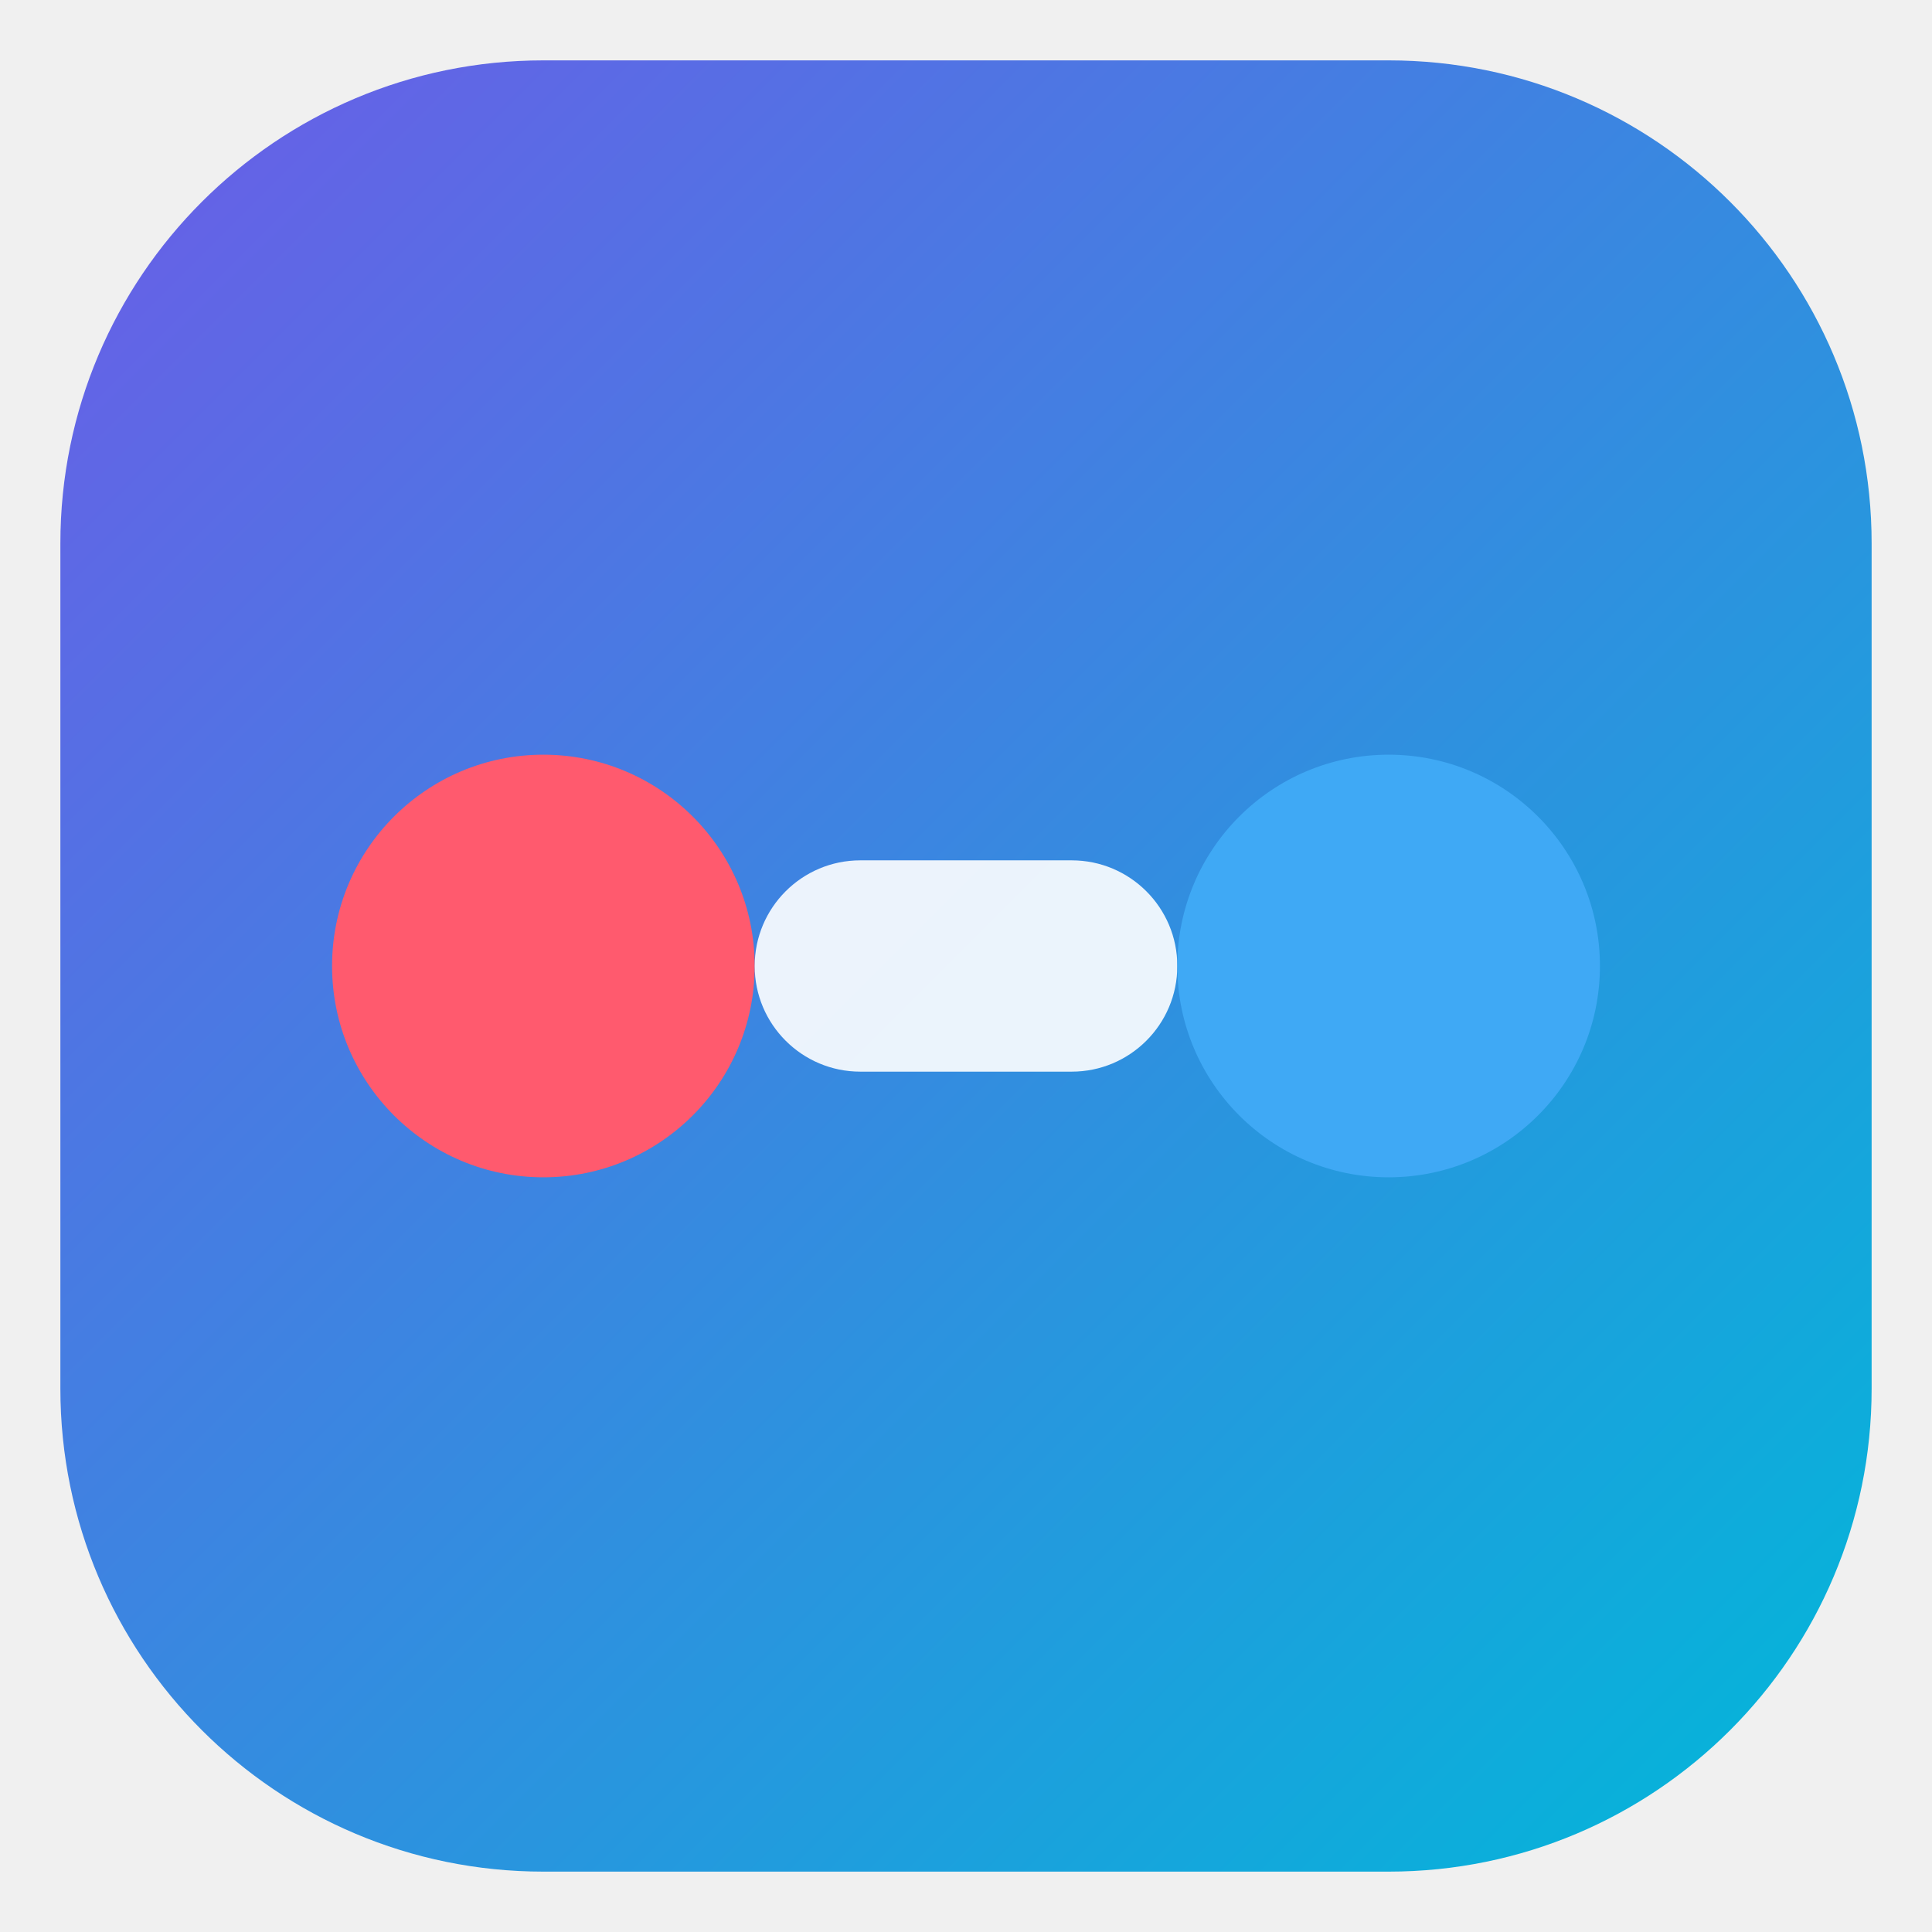
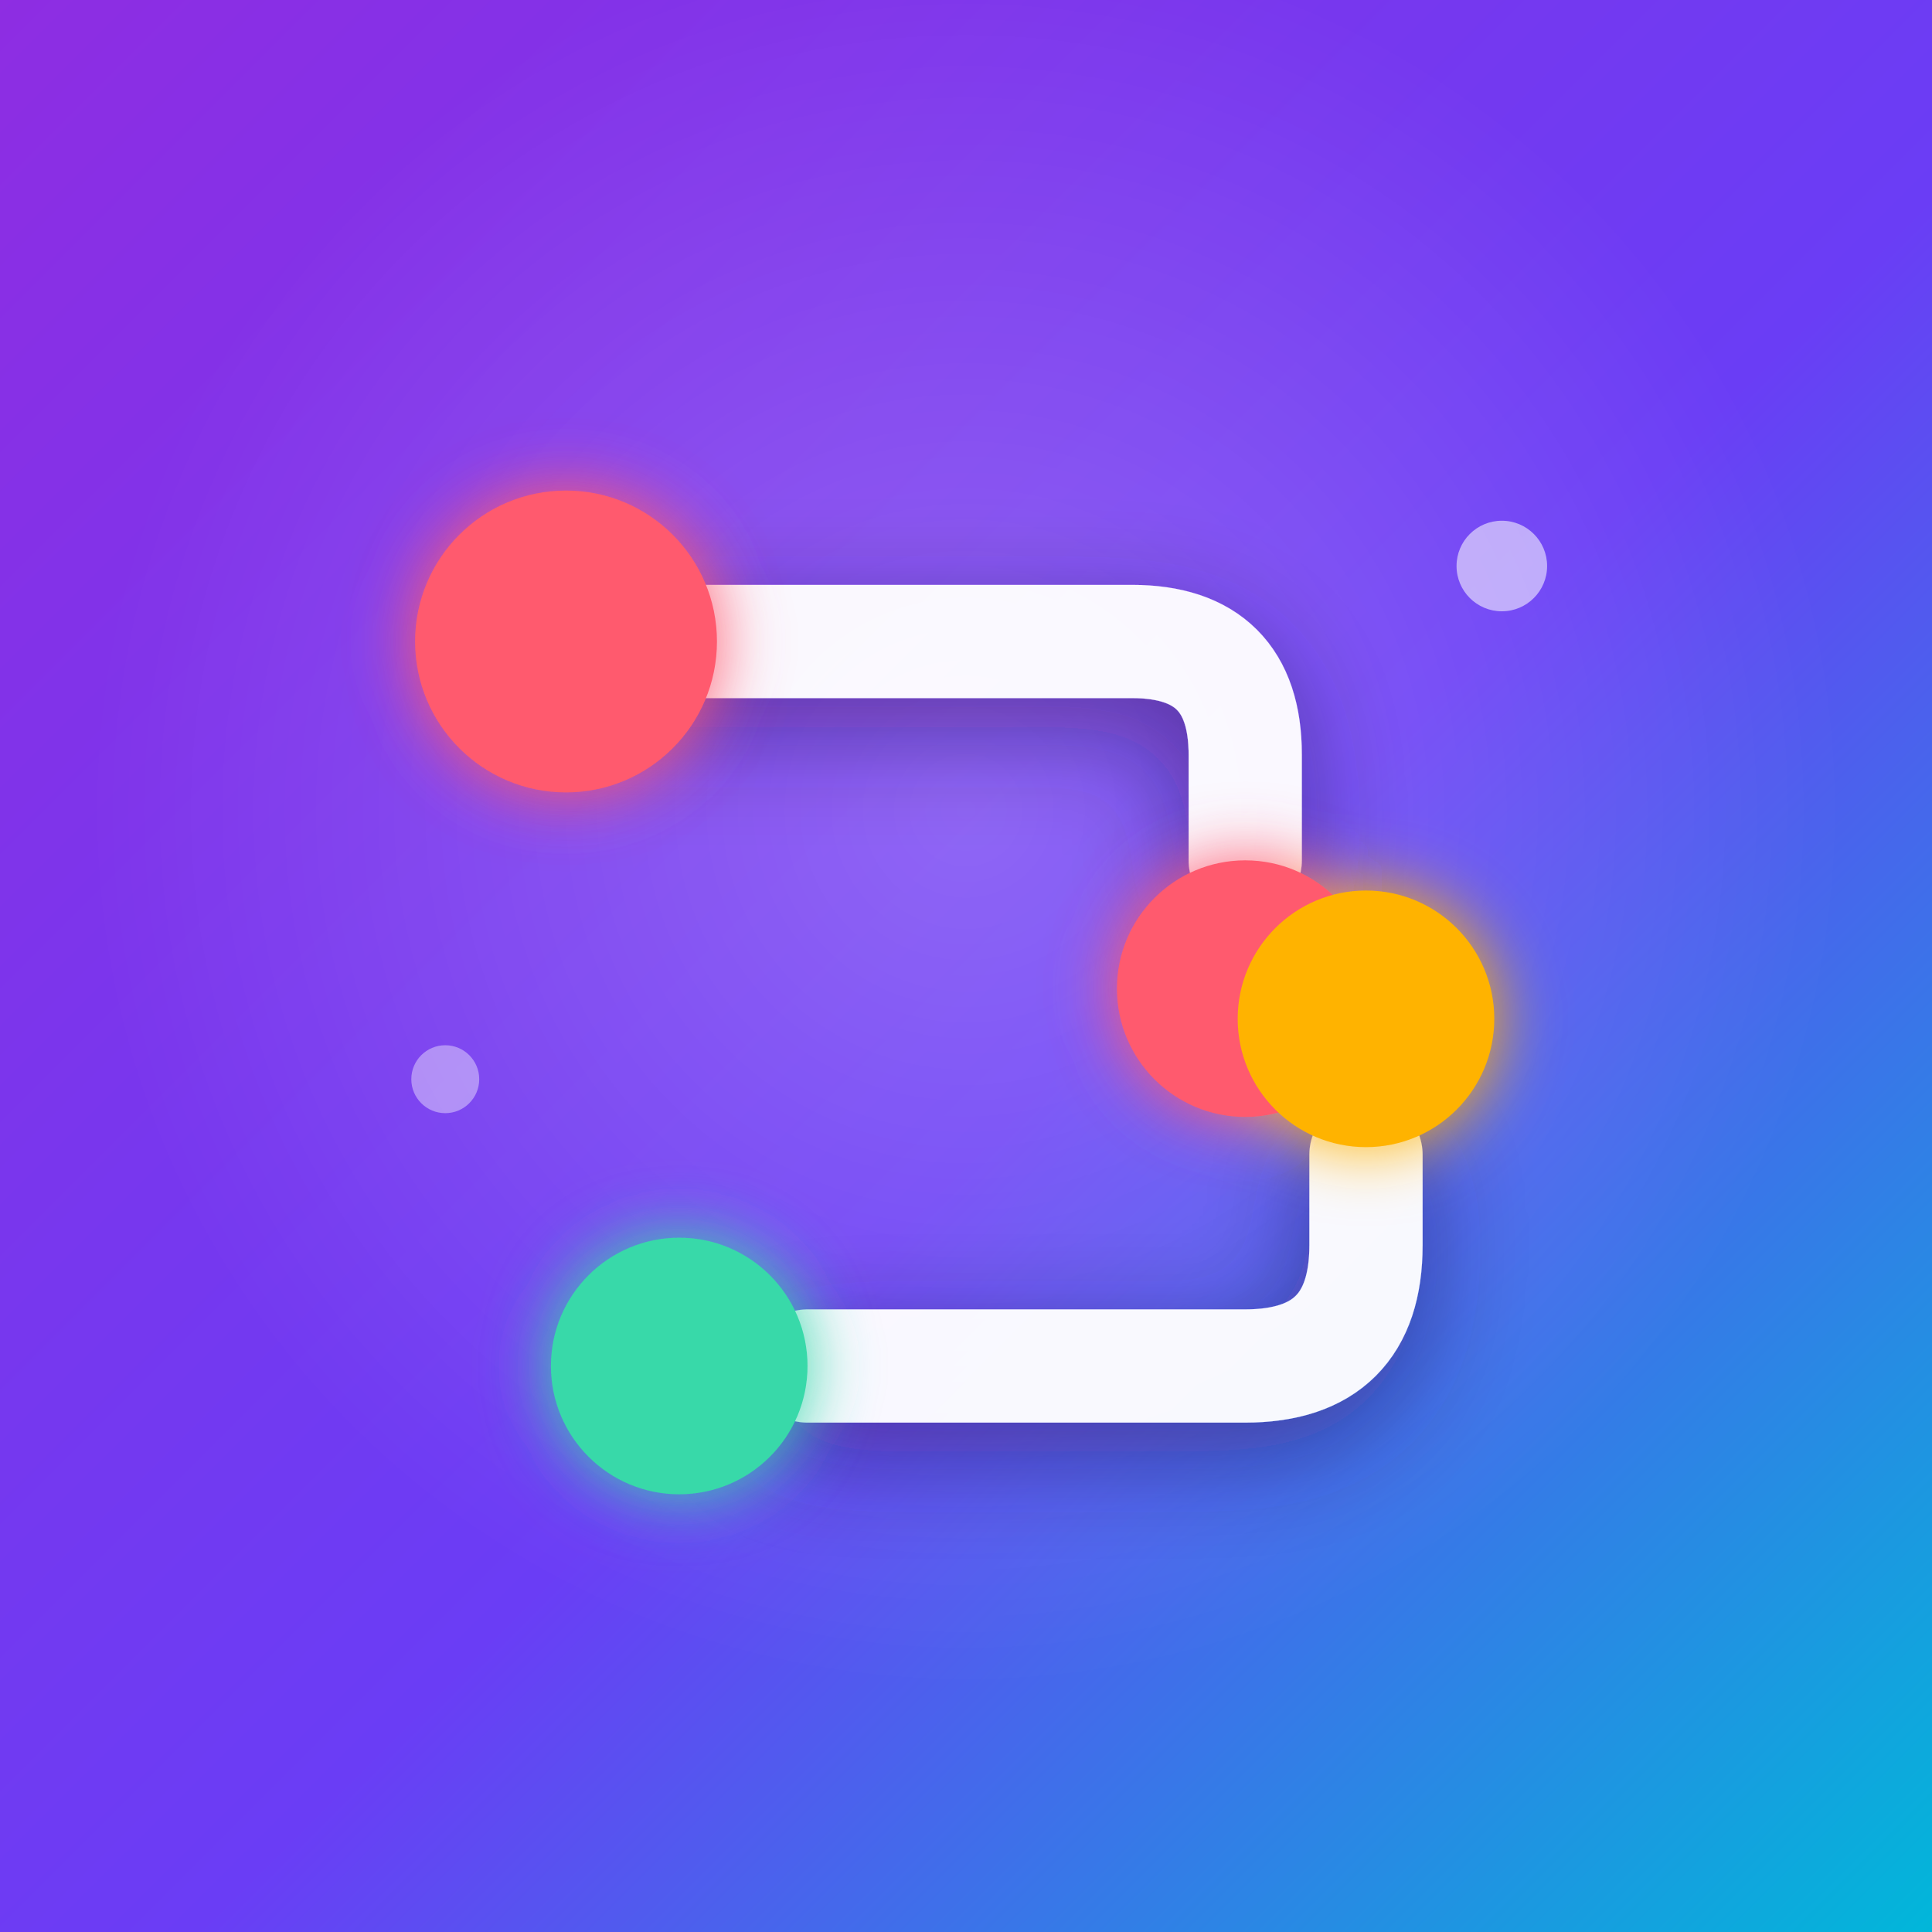
- <svg xmlns="http://www.w3.org/2000/svg" viewBox="0 0 64 64">
+ <svg xmlns="http://www.w3.org/2000/svg" viewBox="0 0 512 512">
  <defs>
    <linearGradient id="bg" x1="0" y1="0" x2="1" y2="1">
-       <stop offset="0" stop-color="#6c5ce7" />
-       <stop offset="1" stop-color="#00b8d9" />
+       <stop offset="0" stop-color="#8E2DE2" />
+       <stop offset="0.55" stop-color="#6A3DF5" />
+       <stop offset="1" stop-color="#00B8D9" />
    </linearGradient>
+     <radialGradient id="glow" cx="0.5" cy="0.42" r="0.75">
+       <stop offset="0" stop-color="#ffffff" stop-opacity="0.22" />
+       <stop offset="0.6" stop-color="#ffffff" stop-opacity="0" />
+     </radialGradient>
+     <filter id="soft" x="-40%" y="-40%" width="180%" height="180%">
+       <feDropShadow dx="0" dy="8" stdDeviation="14" flood-color="#1a0533" flood-opacity="0.45" />
+     </filter>
+     <filter id="dotGlow" x="-80%" y="-80%" width="260%" height="260%">
+       <feGaussianBlur stdDeviation="9" result="b" />
+       <feMerge>
+         <feMergeNode in="b" />
+         <feMergeNode in="SourceGraphic" />
+       </feMerge>
+     </filter>
+     <clipPath id="clip">
+       <path d="M0 0 H512 V512 H0 Z M0 116 a116,116 0 0 1 116,-116 H396 a116,116 0 0 1 116,116 V396 a116,116 0 0 1 -116,116 H116 A116,116 0 0 1 0 396 Z" />
+     </clipPath>
  </defs>
-   <rect x="2" y="2" width="60" height="60" rx="16" fill="url(#bg)" />
-   <circle cx="18" cy="32" r="7" fill="#ff5a6e" />
-   <rect x="25" y="28.5" width="14" height="7" rx="3.5" fill="#ffffff" opacity="0.9" />
-   <circle cx="46" cy="32" r="7" fill="#3fa9f5" />
+   <g clip-path="url(#clip)">
+     <rect width="512" height="512" fill="url(#bg)" />
+     <rect width="512" height="512" fill="url(#glow)" />
+     <g filter="url(#soft)" fill="none" stroke="#ffffff" stroke-width="30" stroke-linecap="round" stroke-linejoin="round" opacity="0.96">
+       <path d="M150 170 H300 Q330 170 330 200 V228" />
+       <path d="M362 306 V330 Q362 362 330 362 H214" />
+     </g>
+     <g filter="url(#dotGlow)">
+       <circle cx="150" cy="170" r="40" fill="#FF5A6E" />
+       <circle cx="330" cy="262" r="34" fill="#FF5A6E" />
+       <circle cx="362" cy="270" r="34" fill="#FFB300" />
+       <circle cx="180" cy="362" r="34" fill="#38D9A9" />
+     </g>
+     <circle cx="398" cy="150" r="12" fill="#ffffff" opacity="0.55" />
+     <circle cx="118" cy="286" r="9" fill="#ffffff" opacity="0.4" />
+   </g>
</svg>
